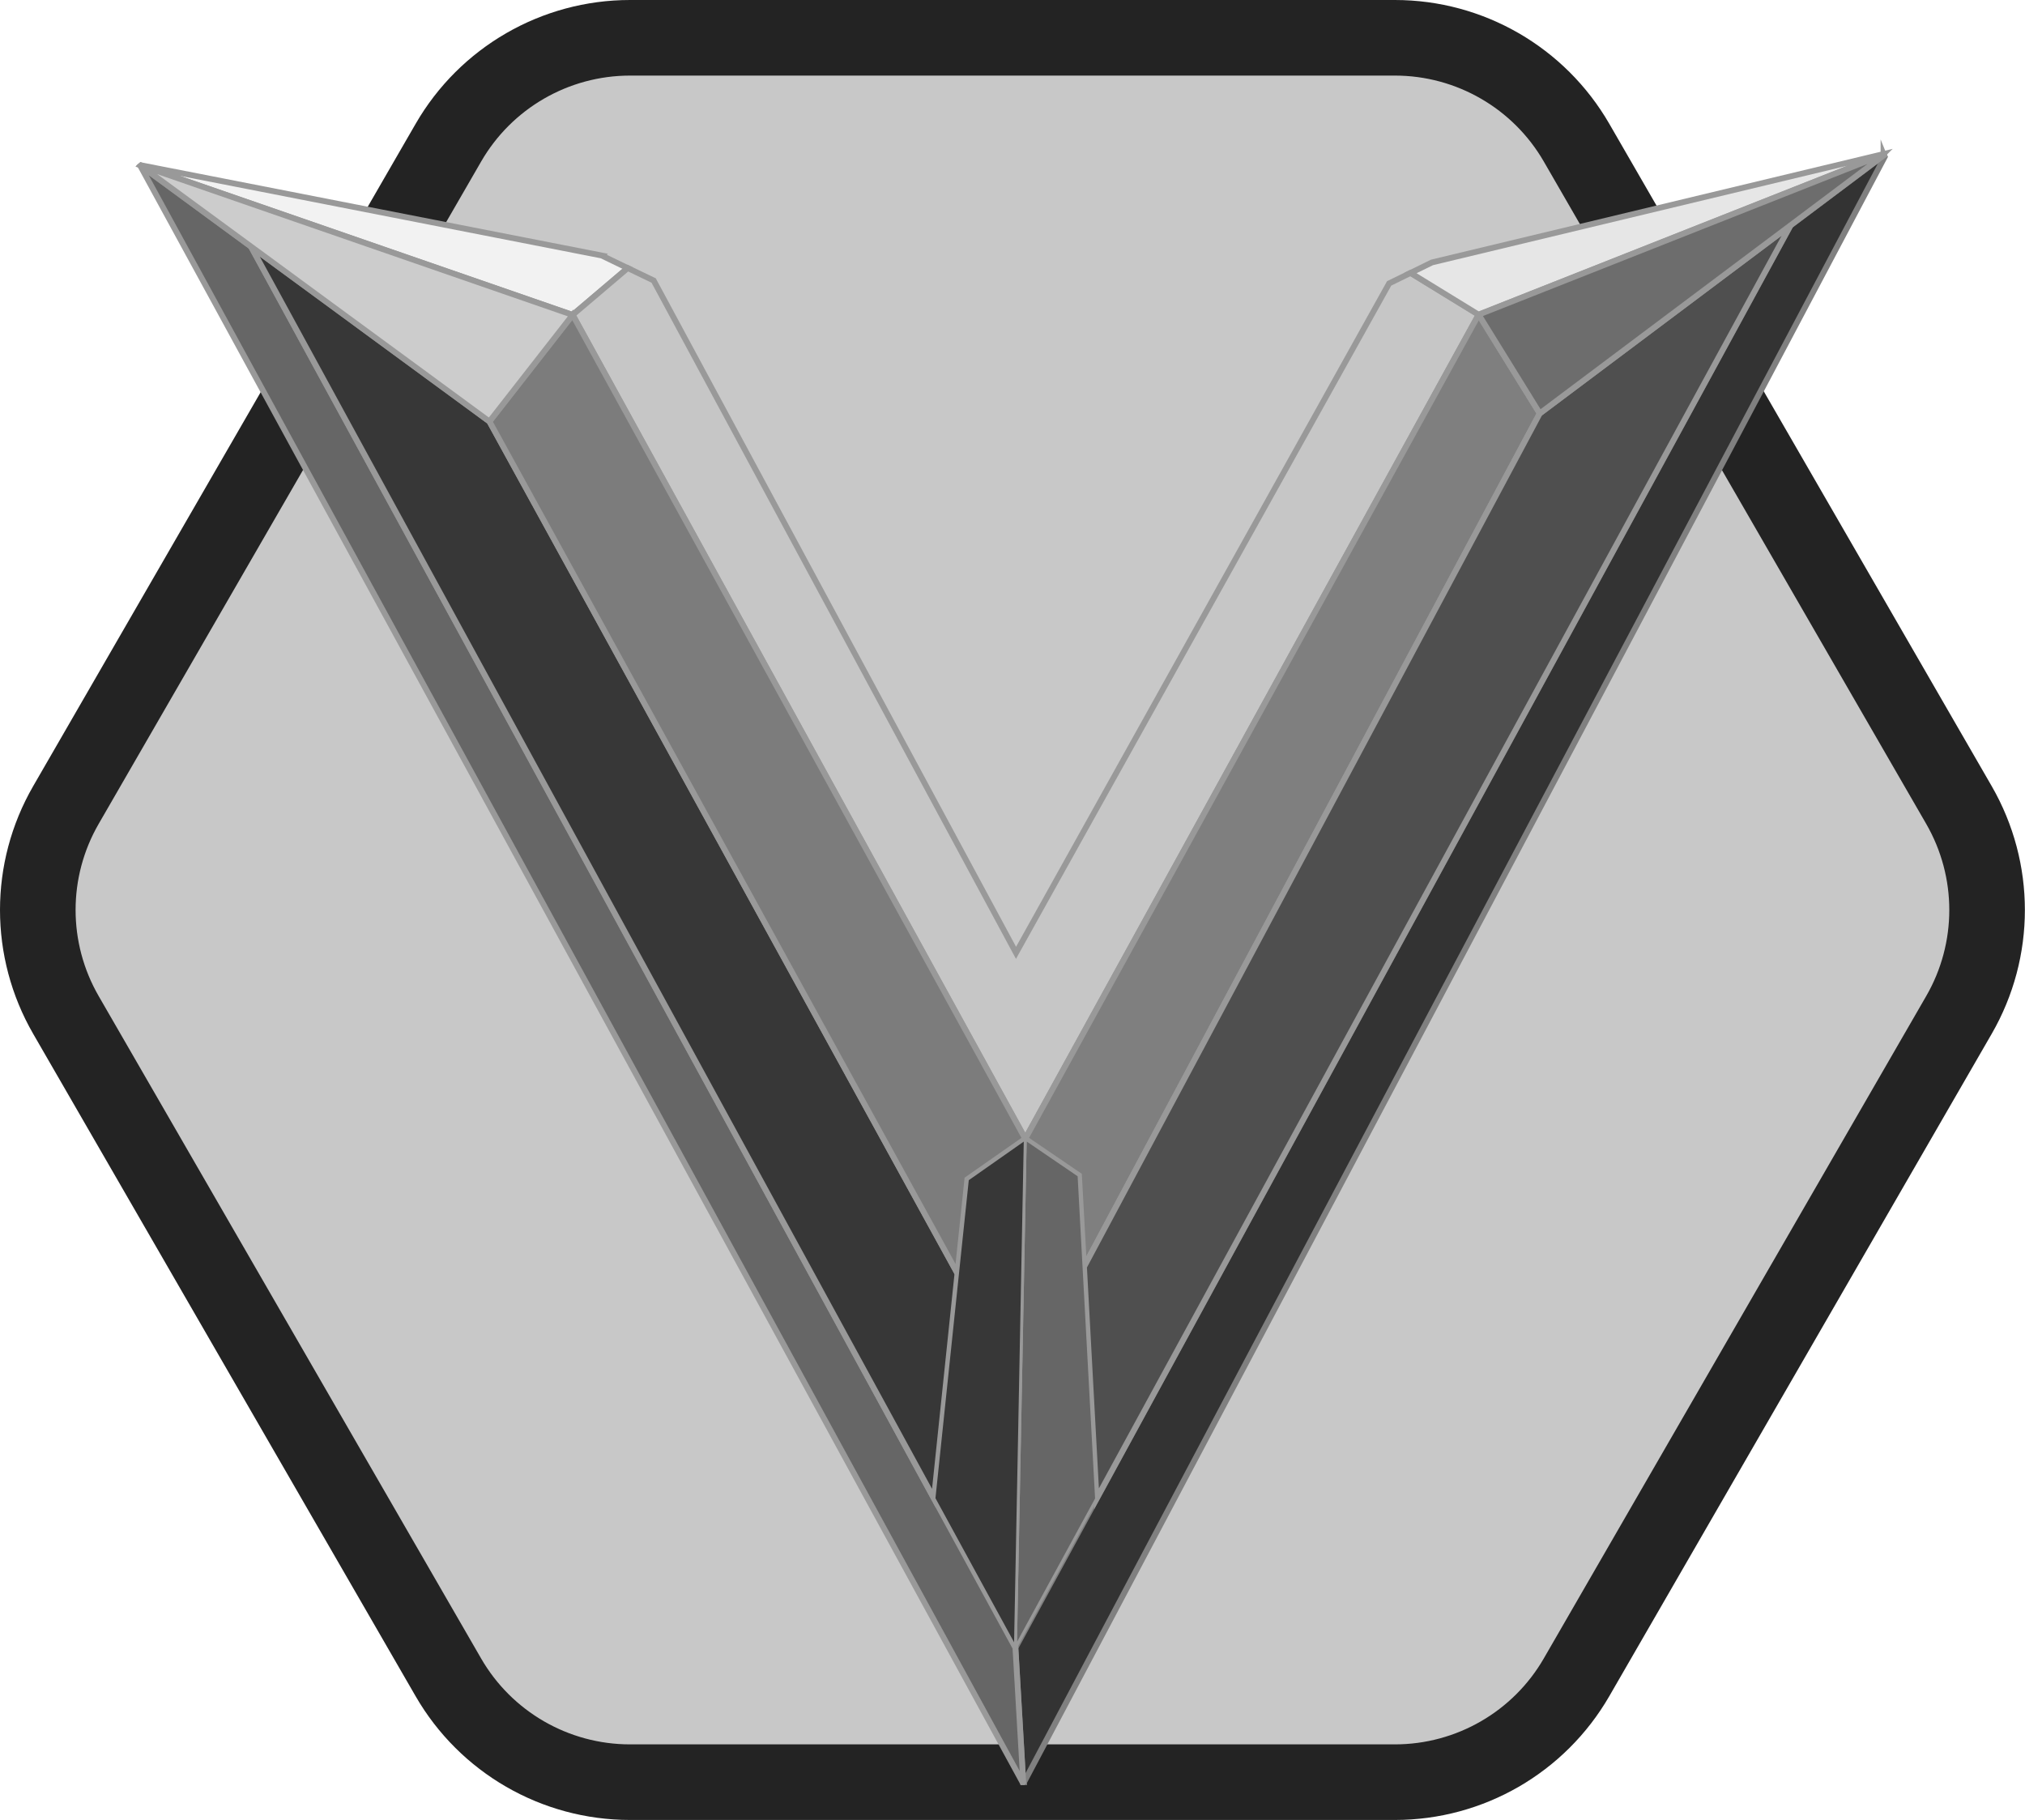
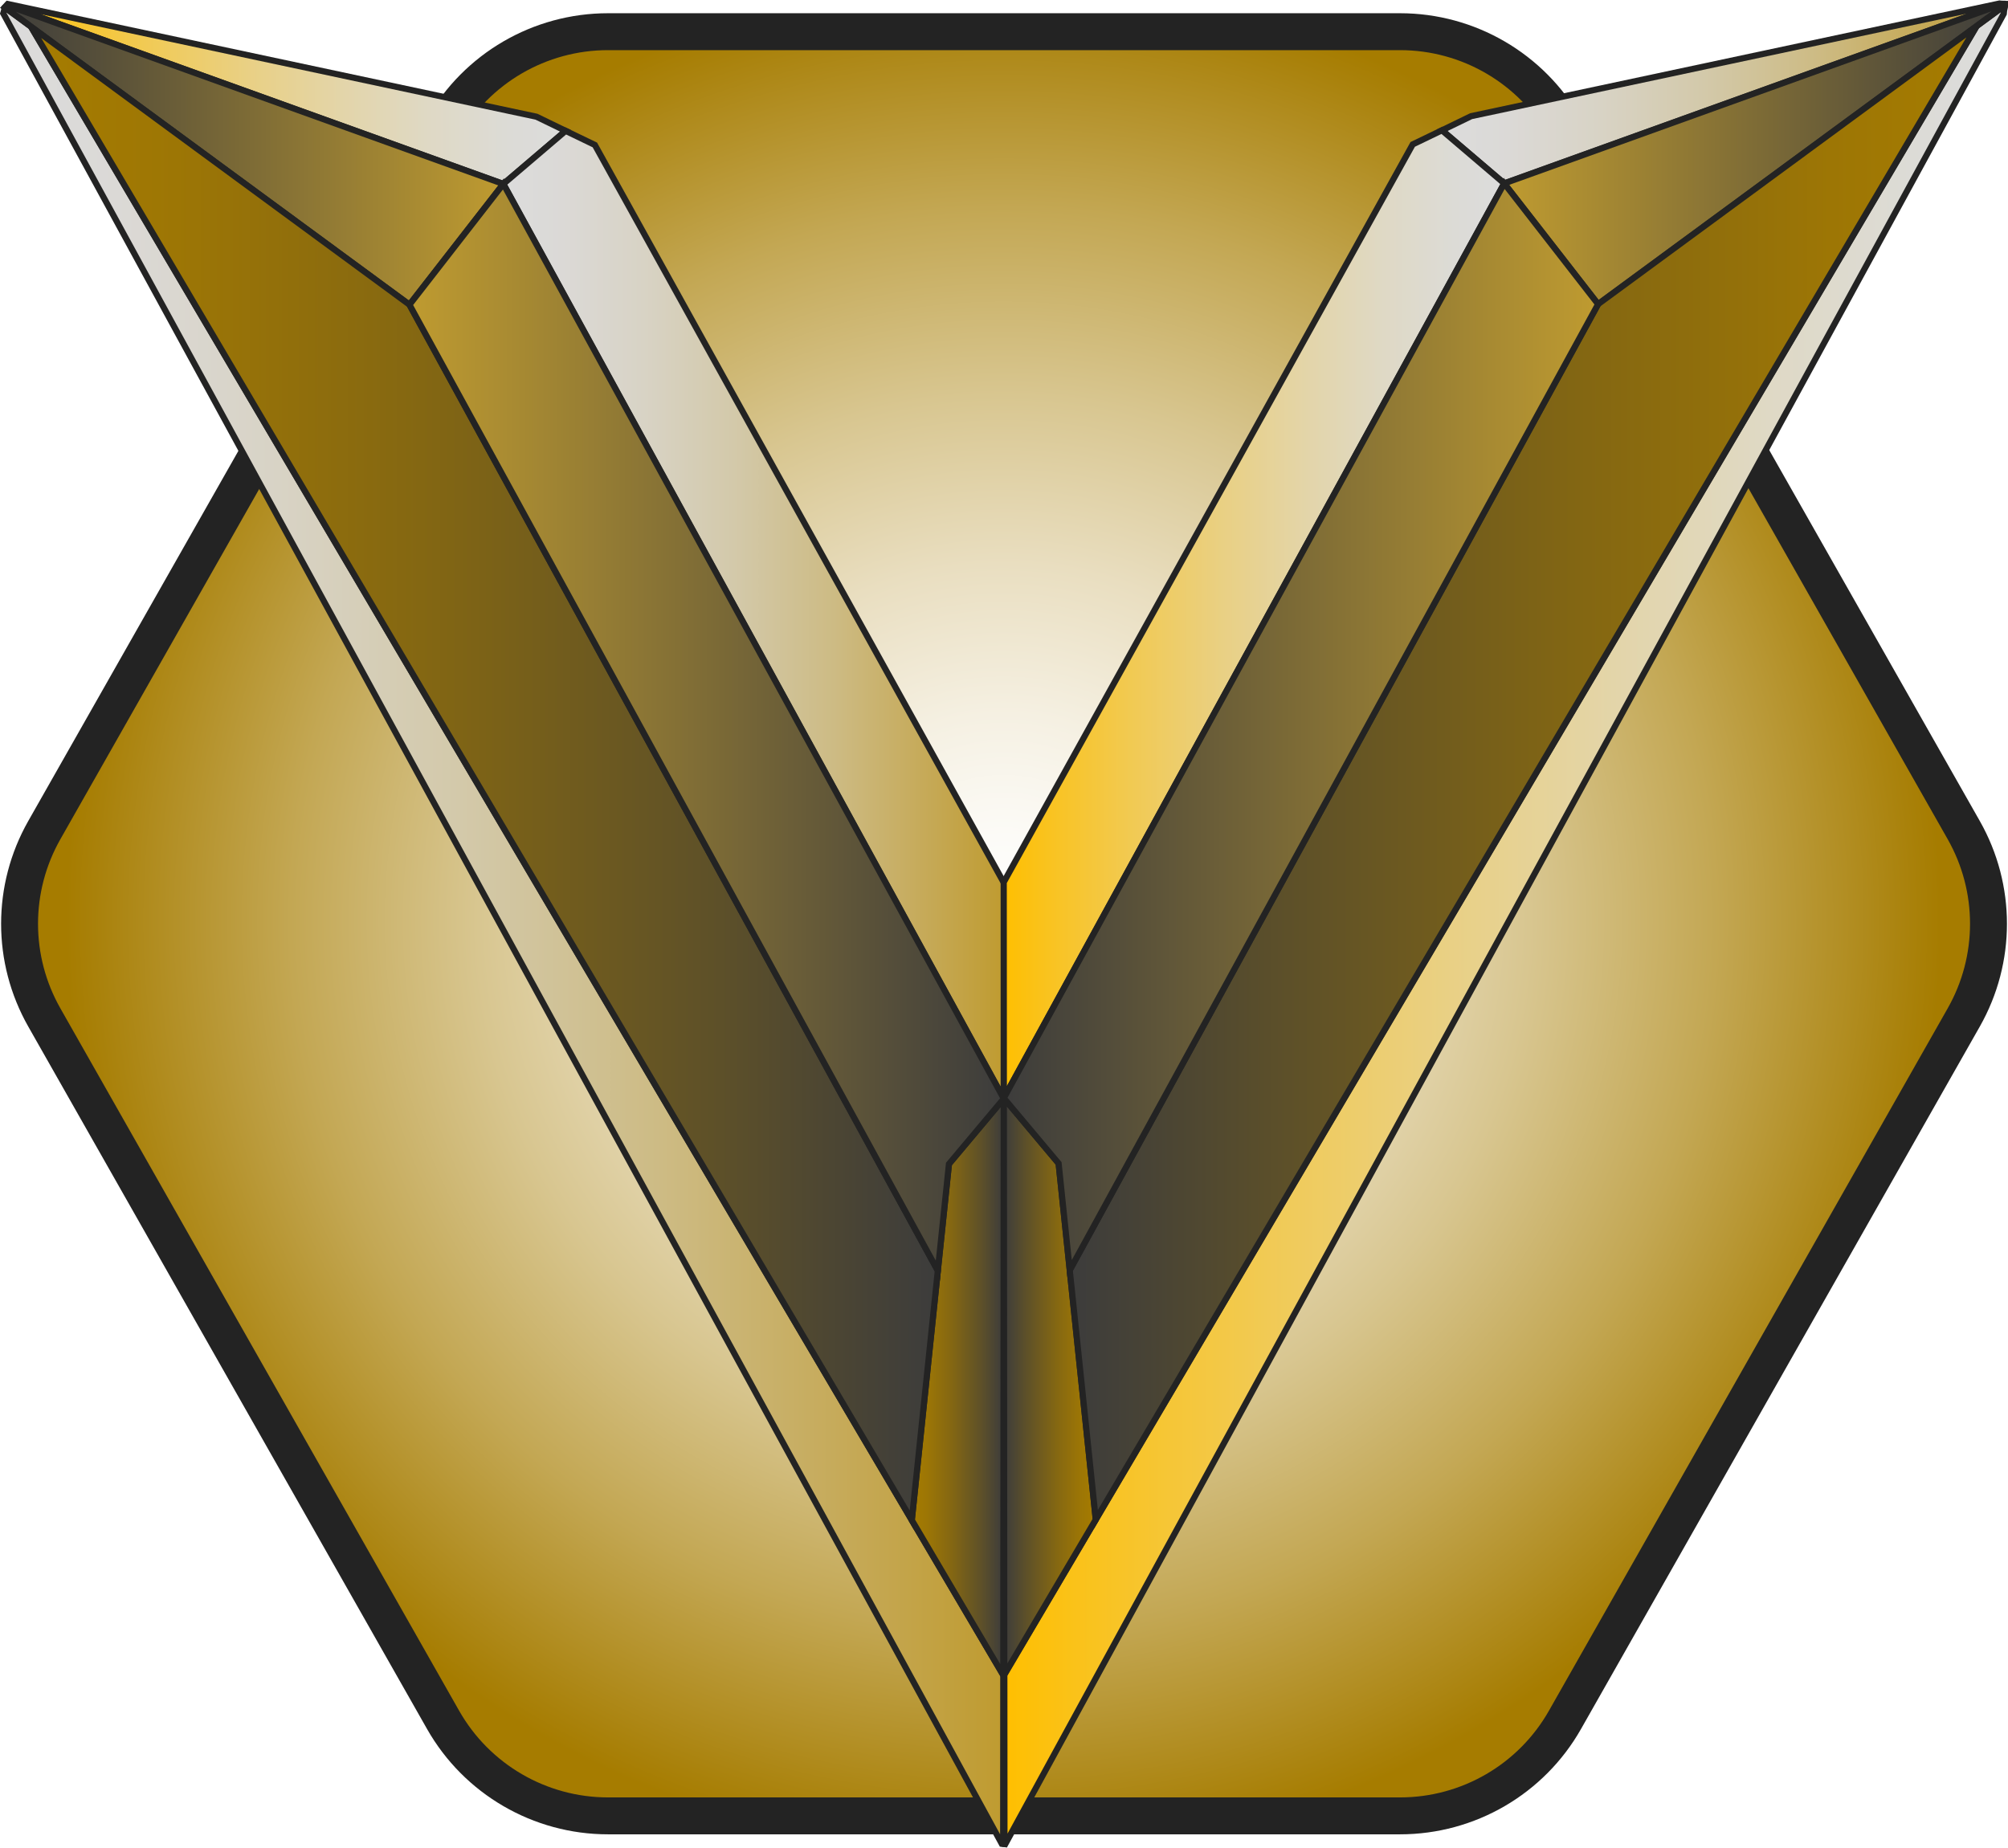
- <svg xmlns="http://www.w3.org/2000/svg" id="Layer_1" viewBox="0 0 348.25 313">
+ <svg xmlns="http://www.w3.org/2000/svg" xmlns:xlink="http://www.w3.org/1999/xlink" id="Layer_1" viewBox="0 0 326.35 300.3">
  <defs>
-     <style>.cls-1{fill:#7f7f7f;}.cls-1,.cls-2,.cls-3,.cls-4,.cls-5,.cls-6,.cls-7,.cls-8,.cls-9,.cls-10,.cls-11,.cls-12,.cls-13,.cls-14{stroke-miterlimit:10;}.cls-1,.cls-2,.cls-3,.cls-4,.cls-5,.cls-6,.cls-7,.cls-8,.cls-9,.cls-12,.cls-13,.cls-14{stroke:#999;}.cls-2{fill:#6d6d6d;}.cls-3,.cls-8{stroke-width:.5px;}.cls-3,.cls-9{fill:#373737;}.cls-4,.cls-8{fill:#666;}.cls-5{fill:#ccc;}.cls-6{fill:#e6e6e6;}.cls-7{fill:#f2f2f2;}.cls-10{fill:#c8c8c8;stroke:#232323;stroke-width:13px;}.cls-11{fill:#333;stroke:gray;}.cls-12{fill:#c6c6c6;}.cls-13{fill:#4f4f4f;}.cls-14{fill:#7c7c7c;}</style>
+     <style>.cls-1{fill:url(#linear-gradient-8);}.cls-1,.cls-2,.cls-3,.cls-4,.cls-5,.cls-6,.cls-7,.cls-8,.cls-9,.cls-10,.cls-11,.cls-12,.cls-13,.cls-14,.cls-15{stroke:#232323;stroke-miterlimit:10;}.cls-2{fill:url(#linear-gradient-14);}.cls-3{fill:url(#linear-gradient-2);}.cls-4{fill:url(#linear-gradient-13);}.cls-5{fill:url(#linear-gradient-11);}.cls-6{fill:url(#linear-gradient-4);}.cls-7{fill:url(#linear-gradient-5);}.cls-8{fill:url(#linear-gradient-9);}.cls-9{fill:url(#linear-gradient-3);}.cls-10{fill:url(#linear-gradient);}.cls-11{fill:url(#linear-gradient-10);}.cls-12{fill:url(#linear-gradient-6);}.cls-13{fill:url(#linear-gradient-12);}.cls-14{fill:url(#linear-gradient-7);}.cls-15{fill:url(#radial-gradient);stroke-width:6px;}</style>
+     <radialGradient id="radial-gradient" cx="163.18" cy="150.21" fx="163.18" fy="150.21" r="152.38" gradientTransform="translate(-.08 -.63)" gradientUnits="userSpaceOnUse">
+       <stop offset="0" stop-color="#fff" />
+       <stop offset=".09" stop-color="#fcfbf7" />
+       <stop offset=".22" stop-color="#f5f0e2" />
+       <stop offset=".38" stop-color="#e9dec0" />
+       <stop offset=".56" stop-color="#d8c690" />
+       <stop offset=".76" stop-color="#c3a753" />
+       <stop offset=".97" stop-color="#a9810a" />
+       <stop offset="1" stop-color="#a67c00" />
+     </radialGradient>
+     <linearGradient id="linear-gradient" x1="-.5" y1="15.28" x2="91.93" y2="15.28" gradientUnits="userSpaceOnUse">
+       <stop offset="0" stop-color="#ffbf00" />
+       <stop offset=".07" stop-color="#fac219" />
+       <stop offset=".26" stop-color="#f1ca54" />
+       <stop offset=".44" stop-color="#e9d084" />
+       <stop offset=".61" stop-color="#e3d5aa" />
+       <stop offset=".76" stop-color="#dfd9c5" />
+       <stop offset=".9" stop-color="#dcdbd6" />
+       <stop offset="1" stop-color="#dcdcdc" />
+     </linearGradient>
+     <linearGradient id="linear-gradient-2" x1="81.81" y1="99.92" x2="163.15" y2="99.92" gradientUnits="userSpaceOnUse">
+       <stop offset="0" stop-color="#dcdcdc" />
+       <stop offset=".12" stop-color="#dbd9d6" />
+       <stop offset=".28" stop-color="#d8d3c5" />
+       <stop offset=".46" stop-color="#d3c9aa" />
+       <stop offset=".66" stop-color="#cdbb84" />
+       <stop offset=".86" stop-color="#c5a854" />
+       <stop offset="1" stop-color="#bf9b30" />
+     </linearGradient>
+     <linearGradient id="linear-gradient-3" x1="-.5" y1="150.45" x2="163.06" y2="150.45" xlink:href="#linear-gradient-2" />
+     <linearGradient id="linear-gradient-4" x1="148.19" y1="225.44" x2="163.13" y2="225.44" gradientUnits="userSpaceOnUse">
+       <stop offset="0" stop-color="#a67c00" />
+       <stop offset=".16" stop-color="#9d7605" />
+       <stop offset=".43" stop-color="#846712" />
+       <stop offset=".76" stop-color="#5d5029" />
+       <stop offset="1" stop-color="#3c3c3c" />
+     </linearGradient>
+     <linearGradient id="linear-gradient-5" x1="-.5" y1="25.2" x2="81.81" y2="25.2" gradientUnits="userSpaceOnUse">
+       <stop offset="0" stop-color="#3c3c3c" />
+       <stop offset="1" stop-color="#bf9b30" />
+     </linearGradient>
+     <linearGradient id="linear-gradient-6" x1="5.03" y1="125.71" x2="152.42" y2="125.71" xlink:href="#linear-gradient-4" />
+     <linearGradient id="linear-gradient-7" x1="66.55" y1="118.22" x2="163.13" y2="118.22" gradientUnits="userSpaceOnUse">
+       <stop offset="0" stop-color="#bf9b30" />
+       <stop offset="1" stop-color="#3c3c3c" />
+     </linearGradient>
+     <linearGradient id="linear-gradient-8" x1="234.35" y1="15.19" x2="326.78" y2="15.19" xlink:href="#linear-gradient-2" />
+     <linearGradient id="linear-gradient-9" x1="163.13" y1="99.82" x2="244.47" y2="99.82" xlink:href="#linear-gradient" />
+     <linearGradient id="linear-gradient-10" x1="163.22" y1="150.37" x2="326.78" y2="150.37" xlink:href="#linear-gradient" />
+     <linearGradient id="linear-gradient-11" x1="163.15" y1="225.34" x2="178.09" y2="225.34" gradientUnits="userSpaceOnUse">
+       <stop offset="0" stop-color="#3c3c3c" />
+       <stop offset=".24" stop-color="#5d5029" />
+       <stop offset=".57" stop-color="#846712" />
+       <stop offset=".84" stop-color="#9d7605" />
+       <stop offset="1" stop-color="#a67c00" />
+     </linearGradient>
+     <linearGradient id="linear-gradient-12" x1="244.47" y1="25.04" x2="326.78" y2="25.04" xlink:href="#linear-gradient-7" />
+     <linearGradient id="linear-gradient-13" x1="173.86" y1="125.61" x2="321.25" y2="125.61" xlink:href="#linear-gradient-11" />
+     <linearGradient id="linear-gradient-14" x1="163.15" y1="118.13" x2="259.73" y2="118.13" xlink:href="#linear-gradient-5" />
  </defs>
-   <path class="cls-10" d="M239.9,6.5H108.35c-12.89,0-24.8,6.88-31.24,18.04L11.33,138.46c-6.44,11.16-6.44,24.91,0,36.08l65.77,113.92c6.44,11.16,18.35,18.04,31.24,18.04h131.55c12.89,0,24.8-6.88,31.24-18.04l65.77-113.92c6.44-11.16,6.44-24.91,0-36.08l-65.77-113.92c-6.44-11.16-18.35-18.04-31.24-18.04Z" />
-   <path class="cls-11" d="M176.12,306.49L324.12,26.98c-.05-.09-.09-.18-.13-.27l-16.06,12.05h0s-119.35,219.01-119.35,219.01l-13.96,25.62,1.34,23.11c.05,0,.1,0,.16,0Z" />
-   <path class="cls-4" d="M175.97,306.49l-1.34-23.11-14.01-25.68L43.16,42.4l-19-13.93s-.03.02-.04.03l151.72,278s.08,0,.12,0Z" />
-   <path class="cls-7" d="M103.52,43.95L24.23,28.42s-.02.01-.03.02l74.27,25.72,9.48-8.05-4.44-2.15Z" />
-   <polygon class="cls-12" points="254.29 54.11 176.32 195.85 98.48 54.15 107.96 46.1 112.41 48.24 174.73 163.87 238.9 48.74 242.59 46.93 254.29 54.11" />
-   <polygon class="cls-1" points="264.8 71.1 186.42 217.87 185.56 202.15 176.32 195.85 254.29 54.11 264.8 71.1" />
-   <path class="cls-6" d="M323.89,26.5l-77.62,18.63-3.69,1.81,11.7,7.18,69.63-27.54s-.02-.05-.03-.07Z" />
-   <polygon class="cls-13" points="307.92 38.77 188.58 257.76 186.42 217.87 264.8 71.1 307.92 38.77" />
-   <polygon class="cls-9" points="164.66 219.01 160.62 257.7 43.16 42.39 84.17 72.48 164.66 219.01" />
-   <polygon class="cls-14" points="176.32 195.85 166.36 202.82 164.66 219.01 84.17 72.48 98.48 54.15 176.32 195.85" />
-   <polygon class="cls-8" points="188.58 257.77 174.63 283.39 176.32 195.85 185.57 202.16 186.42 217.87 188.58 257.77" />
-   <polygon class="cls-3" points="176.32 195.85 174.63 283.39 160.62 257.71 164.67 219.02 166.37 202.83 176.32 195.85" />
-   <path class="cls-5" d="M24.21,28.44s-.03.02-.04.03l18.99,13.93,41.01,30.09,14.31-18.33L24.21,28.44Z" />
-   <path class="cls-2" d="M323.92,26.57l-69.63,27.54,10.51,16.99,43.12-32.34h0s16.07-12.06,16.07-12.06c-.02-.05-.05-.09-.07-.14Z" />
+   <path class="cls-15" d="M227.54,5.15H98.82c-11.1,0-21.34,5.96-26.81,15.61L7.2,134.93c-5.36,9.44-5.36,21,0,30.44l64.81,114.17c5.48,9.65,15.72,15.61,26.81,15.61h128.72c11.1,0,21.34-5.96,26.81-15.61l64.81-114.17c5.36-9.44,5.36-21,0-30.44L254.35,20.76c-5.48-9.65-15.72-15.61-26.81-15.61Z" />
+   <path class="cls-10" d="M87.19,18.97L1.29.66c-.05.07-.1.14-.16.2l80.68,29.04,10.12-8.63-4.74-2.3Z" />
+   <polygon class="cls-3" points="163.15 143.49 163.13 178.56 81.81 29.9 91.93 21.27 96.68 23.56 163.15 143.49" />
+   <path class="cls-9" d="M163.04,299.68l.02-27.39-14.87-25.21L5.03,4.33.79,1.22s-.03.02-.05.04c-.04.31-.11.62-.21.92l162.27,297.48c.08,0,.16.02.23.03Z" />
+   <polygon class="cls-6" points="163.13 178.58 163.06 272.29 148.19 247.08 152.42 206.54 154.23 189.19 163.13 178.58" />
+   <path class="cls-7" d="M1.13.86c-.11.13-.22.25-.34.36l4.24,3.11,61.51,45.19h0s15.26-19.62,15.26-19.62L1.13.86Z" />
+   <polygon class="cls-12" points="152.42 206.54 148.19 247.08 5.03 4.33 66.54 49.52 66.55 49.53 152.42 206.54" />
+   <polygon class="cls-14" points="163.13 178.56 163.13 178.58 154.23 189.19 152.42 206.54 66.55 49.53 81.81 29.9 163.13 178.56" />
+   <path class="cls-1" d="M324.98.57l-85.88,18.31-4.74,2.3,10.12,8.63L325.51.64s0-.01,0-.02c-.18,0-.36-.03-.53-.05Z" />
+   <polygon class="cls-8" points="163.13 143.4 163.15 178.47 244.47 29.81 234.35 21.18 229.6 23.47 163.13 143.4" />
+   <path class="cls-11" d="M325.67,1l-4.41,3.24-143.16,242.75-14.87,25.21.02,27.51s.09.01.14.02L325.66,2.23c.02-.33.07-.66.15-.97-.05-.09-.1-.17-.15-.26Z" />
+   <polygon class="cls-5" points="163.15 178.49 163.22 272.2 178.09 246.99 173.86 206.45 172.05 189.1 163.15 178.49" />
+   <path class="cls-13" d="M325.51.64l-81.04,29.17,15.26,19.63h0s61.51-45.2,61.51-45.2l4.41-3.24c-.06-.12-.11-.24-.15-.36Z" />
+   <polygon class="cls-4" points="173.86 206.45 178.09 246.99 321.25 4.24 259.74 49.43 259.73 49.44 173.86 206.45" />
+   <polygon class="cls-2" points="163.15 178.47 163.15 178.49 172.05 189.1 173.86 206.45 259.73 49.44 244.47 29.81 163.15 178.47" />
</svg>
